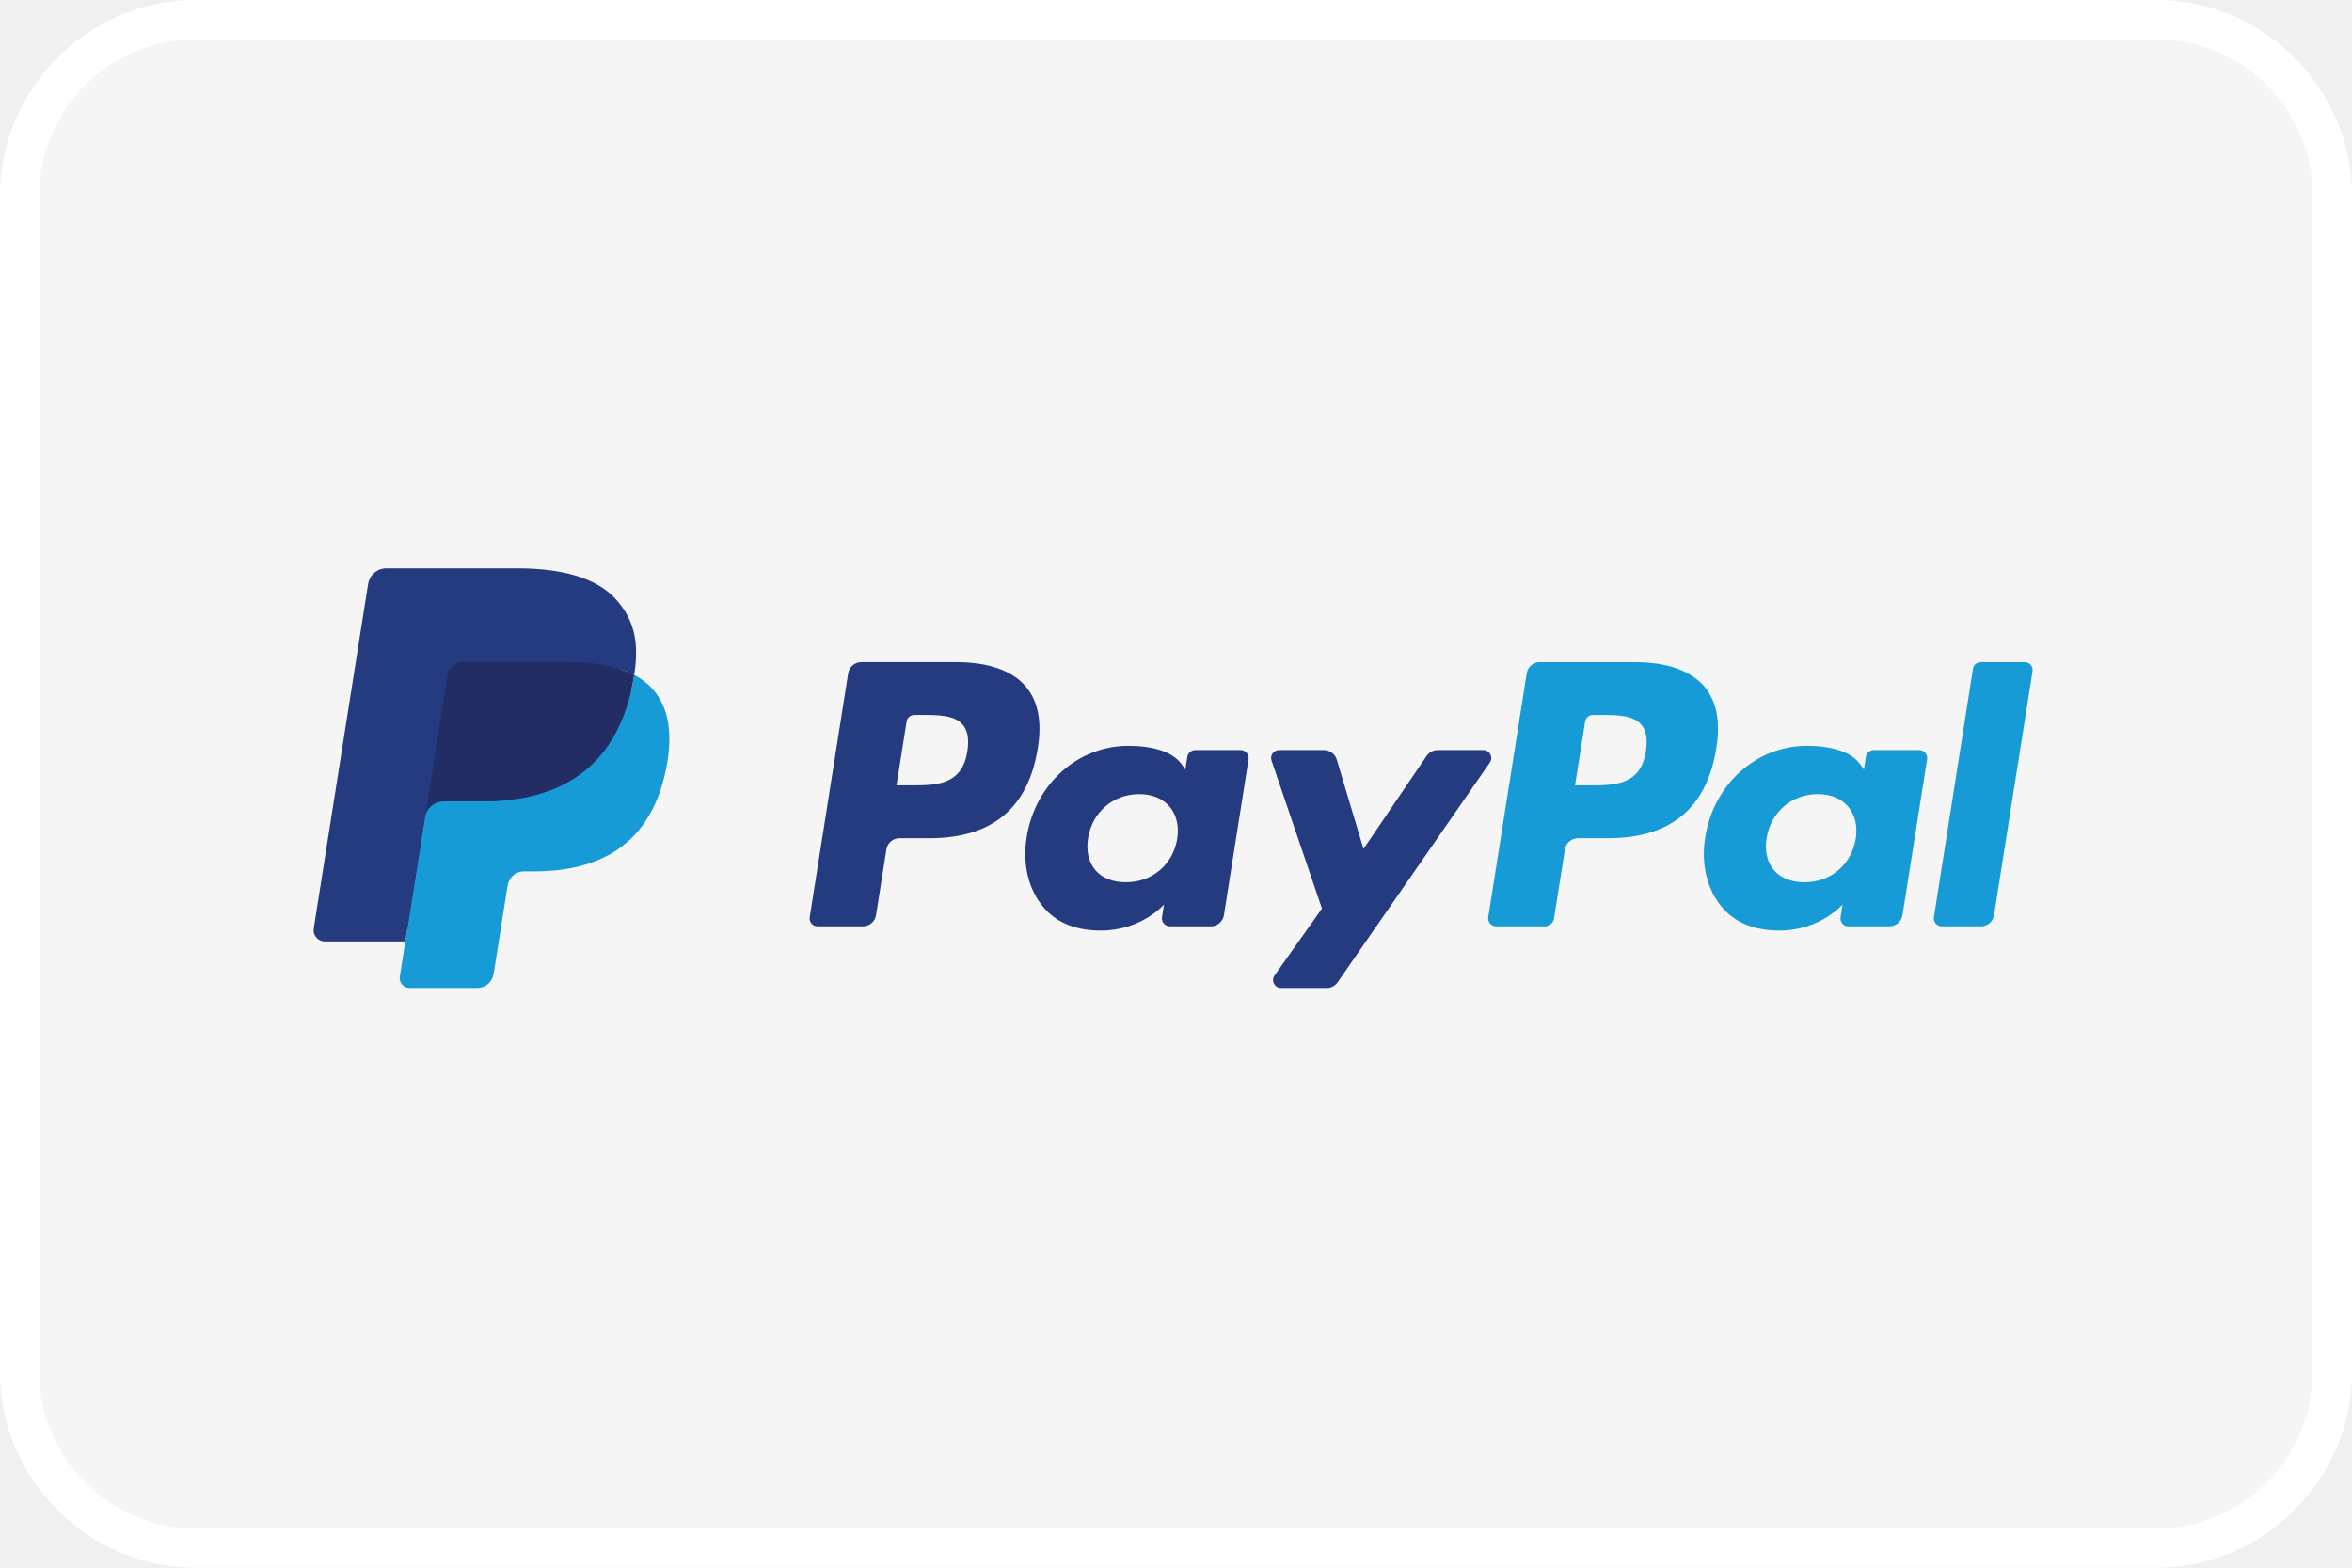
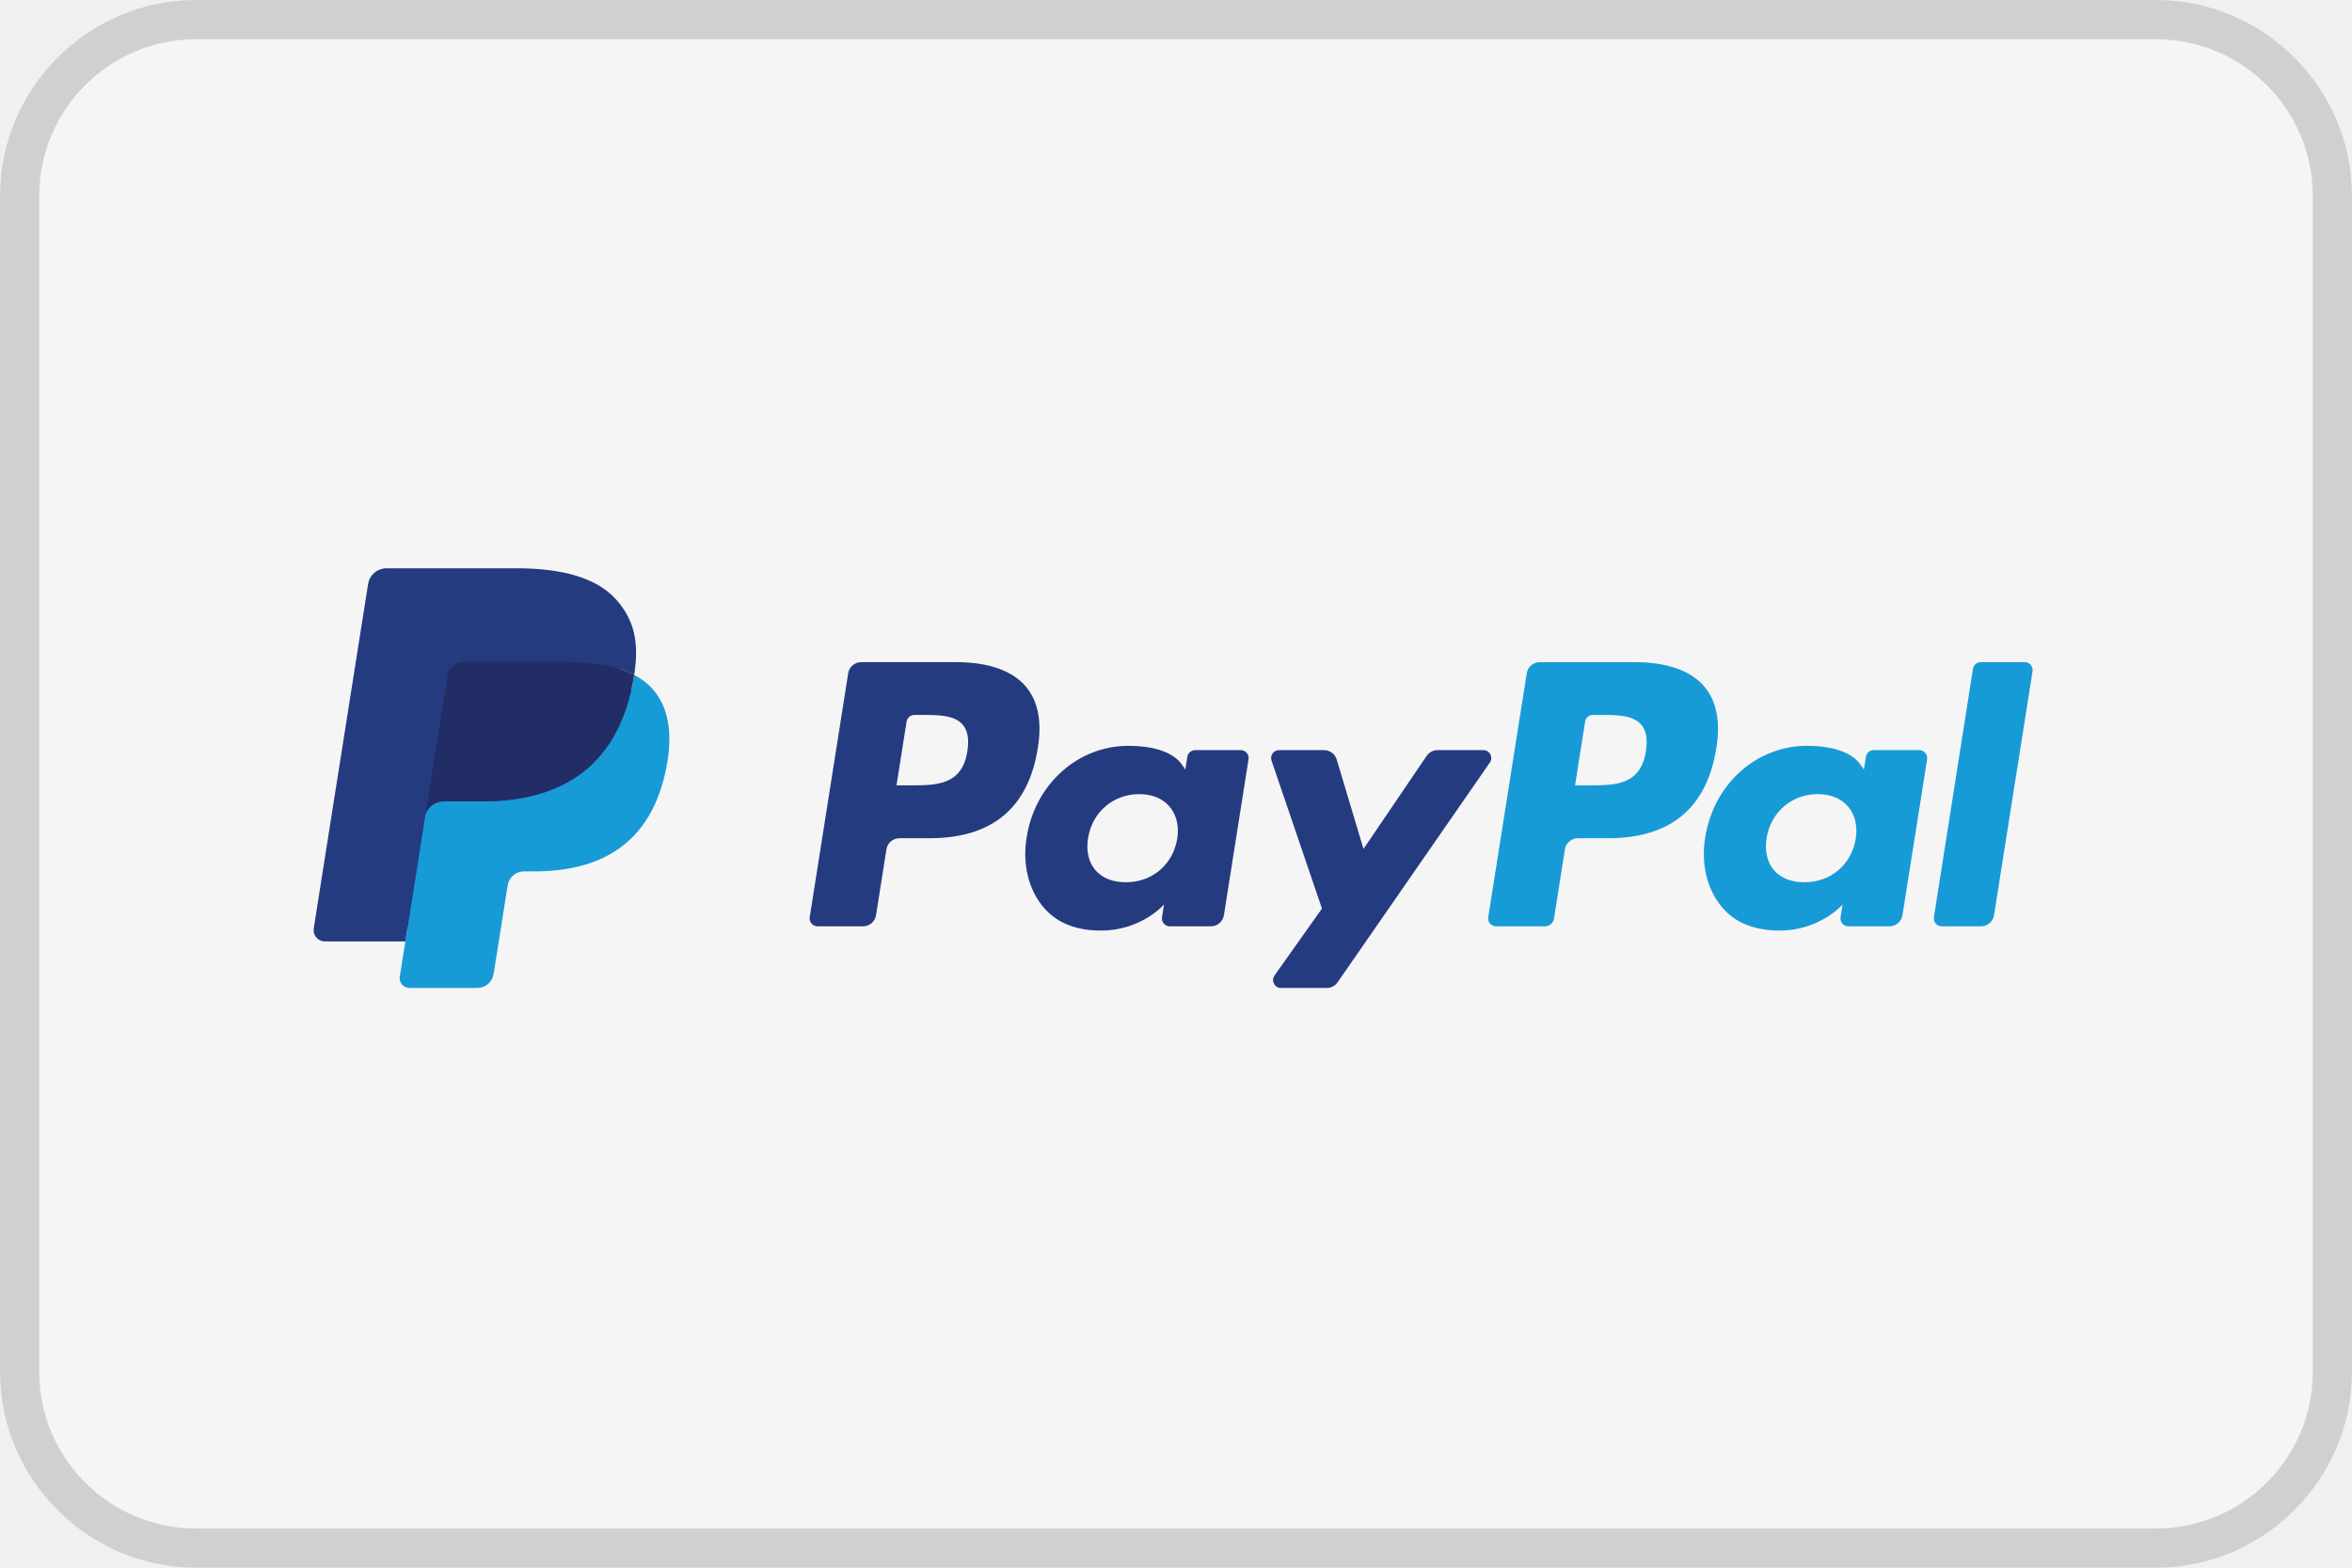
<svg xmlns="http://www.w3.org/2000/svg" width="120px" height="80px" viewBox="0 0 120 80" version="1.1">
-   <defs />
  <g id="Page-1" stroke="none" stroke-width="1" fill="none" fill-rule="evenodd">
-     <g id="Group" fill-rule="nonzero">
+     <g id="paypal">
      <path d="M120,70 C120,75.5 115.5,80 110,80 L10,80 C4.5,80 0,75.5 0,70 L0,10 C0,4.5 4.5,0 10,0 L110,0 C115.5,0 120,4.5 120,10 L120,70 Z" id="Shape" fill="#F5F5F5" />
-       <path d="M110,0 L10,0 C4.5,0 0,4.5 0,10 L0,70 C0,75.5 4.5,80 10,80 L110,80 C115.5,80 120,75.5 120,70 L120,10 C120,4.5 115.5,0 110,0 Z M110,2 C114.412,2 118,5.588 118,10 L118,70 C118,74.412 114.412,78 110,78 L10,78 C5.588,78 2,74.412 2,70 L2,10 C2,5.588 5.588,2 10,2 L110,2 Z" id="Shape" fill="#FFFFFF" />
+       <path d="M110,0 L10,0 C4.5,0 0,4.5 0,10 L0,70 C0,75.5 4.5,80 10,80 L110,80 C115.5,80 120,75.5 120,70 L120,10 C120,4.5 115.5,0 110,0 Z M110,2 C114.412,2 118,5.588 118,10 L118,70 C118,74.412 114.412,78 110,78 L10,78 C5.588,78 2,74.412 2,70 L2,10 C2,5.588 5.588,2 10,2 L110,2 Z" id="Shape" fill="#D0D0D0" fill-rule="nonzero" />
      <g id="PayPal" transform="translate(16, 29)">
-         <path d="M32.795,4.79 L27.941,4.79 C27.609,4.79 27.327,5.031 27.275,5.359 L25.312,17.804 C25.273,18.05 25.463,18.271 25.712,18.271 L28.029,18.271 C28.362,18.271 28.644,18.03 28.696,17.701 L29.225,14.345 C29.276,14.016 29.559,13.775 29.891,13.775 L31.427,13.775 C34.624,13.775 36.47,12.228 36.951,9.162 C37.169,7.821 36.961,6.767 36.333,6.029 C35.643,5.218 34.419,4.79 32.795,4.79 Z M33.355,9.335 C33.089,11.077 31.759,11.077 30.472,11.077 L29.74,11.077 L30.254,7.824 C30.284,7.628 30.454,7.483 30.653,7.483 L30.989,7.483 C31.865,7.483 32.692,7.483 33.119,7.982 C33.374,8.281 33.452,8.723 33.355,9.335 Z" id="Shape" fill="#253B80" />
-         <path d="M47.303,9.279 L44.979,9.279 C44.781,9.279 44.61,9.424 44.579,9.62 L44.476,10.27 L44.314,10.035 C43.811,9.305 42.689,9.06 41.569,9.06 C39,9.06 36.807,11.006 36.379,13.734 C36.157,15.096 36.473,16.397 37.245,17.305 C37.954,18.139 38.967,18.487 40.173,18.487 C42.242,18.487 43.39,17.156 43.39,17.156 L43.286,17.802 C43.247,18.049 43.437,18.271 43.685,18.271 L45.778,18.271 C46.111,18.271 46.392,18.029 46.445,17.701 L47.701,9.746 C47.741,9.501 47.551,9.279 47.303,9.279 Z M44.063,13.803 C43.839,15.13 42.785,16.022 41.441,16.022 C40.766,16.022 40.227,15.805 39.88,15.395 C39.537,14.988 39.406,14.408 39.516,13.762 C39.725,12.446 40.797,11.525 42.12,11.525 C42.78,11.525 43.317,11.744 43.67,12.158 C44.024,12.576 44.165,13.16 44.063,13.803 Z" id="Shape" fill="#253B80" />
-         <path d="M59.681,9.279 L57.345,9.279 C57.123,9.279 56.913,9.39 56.787,9.575 L53.566,14.32 L52.2,9.76 C52.114,9.475 51.851,9.279 51.553,9.279 L49.258,9.279 C48.979,9.279 48.785,9.552 48.874,9.814 L51.447,17.364 L49.028,20.778 C48.838,21.047 49.029,21.417 49.358,21.417 L51.691,21.417 C51.912,21.417 52.119,21.309 52.245,21.127 L60.013,9.914 C60.199,9.646 60.008,9.279 59.681,9.279 Z" id="Shape" fill="#253B80" />
-         <path d="M67.414,4.79 L62.559,4.79 C62.228,4.79 61.946,5.031 61.894,5.359 L59.931,17.804 C59.892,18.05 60.082,18.271 60.33,18.271 L62.821,18.271 C63.052,18.271 63.25,18.102 63.286,17.873 L63.843,14.345 C63.894,14.016 64.178,13.775 64.509,13.775 L66.045,13.775 C69.243,13.775 71.087,12.228 71.57,9.162 C71.787,7.821 71.578,6.767 70.95,6.029 C70.261,5.218 69.038,4.79 67.414,4.79 Z M67.974,9.335 C67.709,11.077 66.378,11.077 65.091,11.077 L64.359,11.077 L64.874,7.824 C64.904,7.628 65.073,7.483 65.273,7.483 L65.608,7.483 C66.484,7.483 67.311,7.483 67.739,7.982 C67.993,8.281 68.071,8.723 67.974,9.335 Z" id="Shape" fill="#179BD7" />
-         <path d="M81.921,9.279 L79.598,9.279 C79.399,9.279 79.229,9.424 79.199,9.62 L79.096,10.27 L78.933,10.035 C78.43,9.305 77.309,9.06 76.189,9.06 C73.621,9.06 71.428,11.006 71,13.734 C70.779,15.096 71.093,16.397 71.865,17.305 C72.575,18.139 73.587,18.487 74.793,18.487 C76.862,18.487 78.01,17.156 78.01,17.156 L77.906,17.802 C77.867,18.049 78.057,18.271 78.307,18.271 L80.399,18.271 C80.731,18.271 81.013,18.029 81.065,17.701 L82.322,9.746 C82.36,9.501 82.17,9.279 81.921,9.279 Z M78.681,13.803 C78.458,15.13 77.403,16.022 76.059,16.022 C75.385,16.022 74.845,15.805 74.498,15.395 C74.155,14.988 74.026,14.408 74.134,13.762 C74.344,12.446 75.415,11.525 76.738,11.525 C77.398,11.525 77.935,11.744 78.288,12.158 C78.644,12.576 78.784,13.16 78.681,13.803 Z" id="Shape" fill="#179BD7" />
-         <path d="M84.661,5.131 L82.669,17.804 C82.63,18.05 82.82,18.271 83.068,18.271 L85.07,18.271 C85.403,18.271 85.686,18.03 85.737,17.701 L87.701,5.257 C87.74,5.011 87.55,4.789 87.302,4.789 L85.06,4.789 C84.862,4.79 84.691,4.934 84.661,5.131 Z" id="Shape" fill="#179BD7" />
+         <path d="M32.795,4.79 C34.419,4.79 35.643,5.218 36.333,6.029 C36.961,6.767 37.169,7.821 36.951,9.162 C36.47,12.228 34.624,13.775 31.427,13.775 L29.891,13.775 C29.559,13.775 29.276,14.016 29.225,14.345 L28.696,17.701 C28.644,18.03 28.362,18.271 28.029,18.271 L25.712,18.271 C25.463,18.271 25.273,18.05 25.312,17.804 L27.275,5.359 C27.327,5.031 27.609,4.79 27.941,4.79 L32.795,4.79 Z M33.355,9.335 C33.452,8.723 33.374,8.281 33.119,7.982 C32.692,7.483 31.865,7.483 30.989,7.483 L30.653,7.483 C30.454,7.483 30.284,7.628 30.254,7.824 L29.74,11.077 L30.472,11.077 C31.759,11.077 33.089,11.077 33.355,9.335 Z M47.303,9.279 C47.551,9.279 47.741,9.501 47.701,9.746 L46.445,17.701 C46.392,18.029 46.111,18.271 45.778,18.271 L43.685,18.271 C43.437,18.271 43.247,18.049 43.286,17.802 L43.39,17.156 C43.39,17.156 42.242,18.487 40.173,18.487 C38.967,18.487 37.954,18.139 37.245,17.305 C36.473,16.397 36.157,15.096 36.379,13.734 C36.807,11.006 39,9.06 41.569,9.06 C42.689,9.06 43.811,9.305 44.314,10.035 L44.476,10.27 L44.579,9.62 C44.61,9.424 44.781,9.279 44.979,9.279 L47.303,9.279 Z M44.063,13.803 C44.165,13.16 44.024,12.576 43.67,12.158 C43.317,11.744 42.78,11.525 42.12,11.525 C40.797,11.525 39.725,12.446 39.516,13.762 C39.406,14.408 39.537,14.988 39.88,15.395 C40.227,15.805 40.766,16.022 41.441,16.022 C42.785,16.022 43.839,15.13 44.063,13.803 Z M59.681,9.279 C60.008,9.279 60.199,9.646 60.013,9.914 L52.245,21.127 C52.119,21.309 51.912,21.417 51.691,21.417 L49.358,21.417 C49.029,21.417 48.838,21.047 49.028,20.778 L51.447,17.364 L48.874,9.814 C48.785,9.552 48.979,9.279 49.258,9.279 L51.553,9.279 C51.851,9.279 52.114,9.475 52.2,9.76 L53.566,14.32 L56.787,9.575 C56.913,9.39 57.123,9.279 57.345,9.279 L59.681,9.279 Z" id="Combined-Shape" fill="#253B80" fill-rule="nonzero" />
+         <path d="M67.414,4.79 C69.038,4.79 70.261,5.218 70.95,6.029 C71.578,6.767 71.787,7.821 71.57,9.162 C71.087,12.228 69.243,13.775 66.045,13.775 L64.509,13.775 C64.178,13.775 63.894,14.016 63.843,14.345 L63.286,17.873 C63.25,18.102 63.052,18.271 62.821,18.271 L60.33,18.271 C60.082,18.271 59.892,18.05 59.931,17.804 L61.894,5.359 C61.946,5.031 62.228,4.79 62.559,4.79 L67.414,4.79 Z M67.974,9.335 C68.071,8.723 67.993,8.281 67.739,7.982 C67.311,7.483 66.484,7.483 65.608,7.483 L65.273,7.483 C65.073,7.483 64.904,7.628 64.874,7.824 L64.359,11.077 L65.091,11.077 C66.378,11.077 67.709,11.077 67.974,9.335 Z M81.921,9.279 C82.17,9.279 82.36,9.501 82.322,9.746 L81.065,17.701 C81.013,18.029 80.731,18.271 80.399,18.271 L78.307,18.271 C78.057,18.271 77.867,18.049 77.906,17.802 L78.01,17.156 C78.01,17.156 76.862,18.487 74.793,18.487 C73.587,18.487 72.575,18.139 71.865,17.305 C71.093,16.397 70.779,15.096 71,13.734 C71.428,11.006 73.621,9.06 76.189,9.06 C77.309,9.06 78.43,9.305 78.933,10.035 L79.096,10.27 L79.199,9.62 C79.229,9.424 79.399,9.279 79.598,9.279 L81.921,9.279 Z M78.681,13.803 C78.784,13.16 78.644,12.576 78.288,12.158 C77.935,11.744 77.398,11.525 76.738,11.525 C75.415,11.525 74.344,12.446 74.134,13.762 C74.026,14.408 74.155,14.988 74.498,15.395 C74.845,15.805 75.385,16.022 76.059,16.022 C77.403,16.022 78.458,15.13 78.681,13.803 Z M84.661,5.131 C84.691,4.934 84.862,4.79 85.06,4.789 L87.302,4.789 C87.55,4.789 87.74,5.011 87.701,5.257 L85.737,17.701 C85.686,18.03 85.403,18.271 85.07,18.271 L83.068,18.271 C82.82,18.271 82.63,18.05 82.669,17.804 L84.661,5.131 Z" id="Combined-Shape" fill="#179BD7" fill-rule="nonzero" />
        <path d="M5.157,20.69 L5.528,18.332 L4.701,18.313 L0.753,18.313 L3.497,0.917 C3.505,0.864 3.533,0.815 3.573,0.781 C3.614,0.746 3.665,0.727 3.719,0.727 L10.376,0.727 C12.586,0.727 14.111,1.187 14.907,2.094 C15.281,2.52 15.519,2.965 15.633,3.455 C15.754,3.969 15.756,4.582 15.638,5.331 L15.63,5.386 L15.63,5.865 L16.003,6.077 C16.318,6.244 16.567,6.435 16.759,6.653 C17.078,7.017 17.285,7.48 17.372,8.029 C17.462,8.593 17.433,9.264 17.285,10.024 C17.115,10.899 16.839,11.66 16.467,12.283 C16.125,12.857 15.69,13.333 15.172,13.702 C14.678,14.053 14.091,14.319 13.428,14.489 C12.785,14.657 12.052,14.741 11.248,14.741 L10.73,14.741 C10.359,14.741 9.999,14.875 9.717,15.114 C9.434,15.358 9.246,15.692 9.189,16.056 L9.15,16.269 L8.494,20.424 L8.464,20.576 C8.457,20.625 8.443,20.649 8.423,20.665 C8.405,20.68 8.38,20.69 8.355,20.69 L5.157,20.69 Z" id="Shape" fill="#253B80" />
        <path d="M16.357,5.441 C16.337,5.568 16.314,5.698 16.289,5.831 C15.411,10.339 12.407,11.896 8.571,11.896 L6.618,11.896 C6.149,11.896 5.754,12.236 5.681,12.699 L4.681,19.041 L4.398,20.838 C4.35,21.142 4.585,21.416 4.891,21.416 L8.355,21.416 C8.765,21.416 9.114,21.118 9.178,20.713 L9.212,20.537 L9.865,16.399 L9.906,16.171 C9.97,15.765 10.319,15.467 10.73,15.467 L11.248,15.467 C14.604,15.467 17.231,14.105 17.999,10.162 C18.32,8.515 18.154,7.139 17.305,6.172 C17.048,5.88 16.729,5.638 16.357,5.441 Z" id="Shape" fill="#179BD7" />
        <path d="M15.438,5.075 C15.304,5.036 15.166,5 15.024,4.968 C14.881,4.937 14.735,4.91 14.585,4.885 C14.058,4.8 13.481,4.76 12.863,4.76 L7.645,4.76 C7.517,4.76 7.395,4.789 7.286,4.841 C7.045,4.957 6.866,5.185 6.823,5.464 L5.713,12.494 L5.681,12.699 C5.754,12.236 6.149,11.896 6.618,11.896 L8.571,11.896 C12.407,11.896 15.411,10.338 16.289,5.831 C16.315,5.698 16.337,5.568 16.357,5.441 C16.135,5.323 15.894,5.223 15.635,5.137 C15.571,5.115 15.505,5.095 15.438,5.075 Z" id="Shape" fill="#222D65" />
        <path d="M6.823,5.464 C6.866,5.185 7.045,4.957 7.286,4.842 C7.396,4.79 7.517,4.761 7.645,4.761 L12.863,4.761 C13.481,4.761 14.058,4.801 14.585,4.886 C14.735,4.91 14.881,4.938 15.024,4.969 C15.166,5.001 15.304,5.037 15.438,5.076 C15.505,5.095 15.571,5.116 15.636,5.137 C15.895,5.223 16.135,5.324 16.357,5.441 C16.619,3.775 16.355,2.641 15.455,1.615 C14.462,0.484 12.67,0 10.377,0 L3.72,0 C3.252,0 2.852,0.341 2.78,0.804 L0.007,18.379 C-0.048,18.727 0.221,19.041 0.571,19.041 L4.681,19.041 L5.713,12.494 L6.823,5.464 Z" id="Shape" fill="#253B80" />
      </g>
    </g>
  </g>
</svg>
